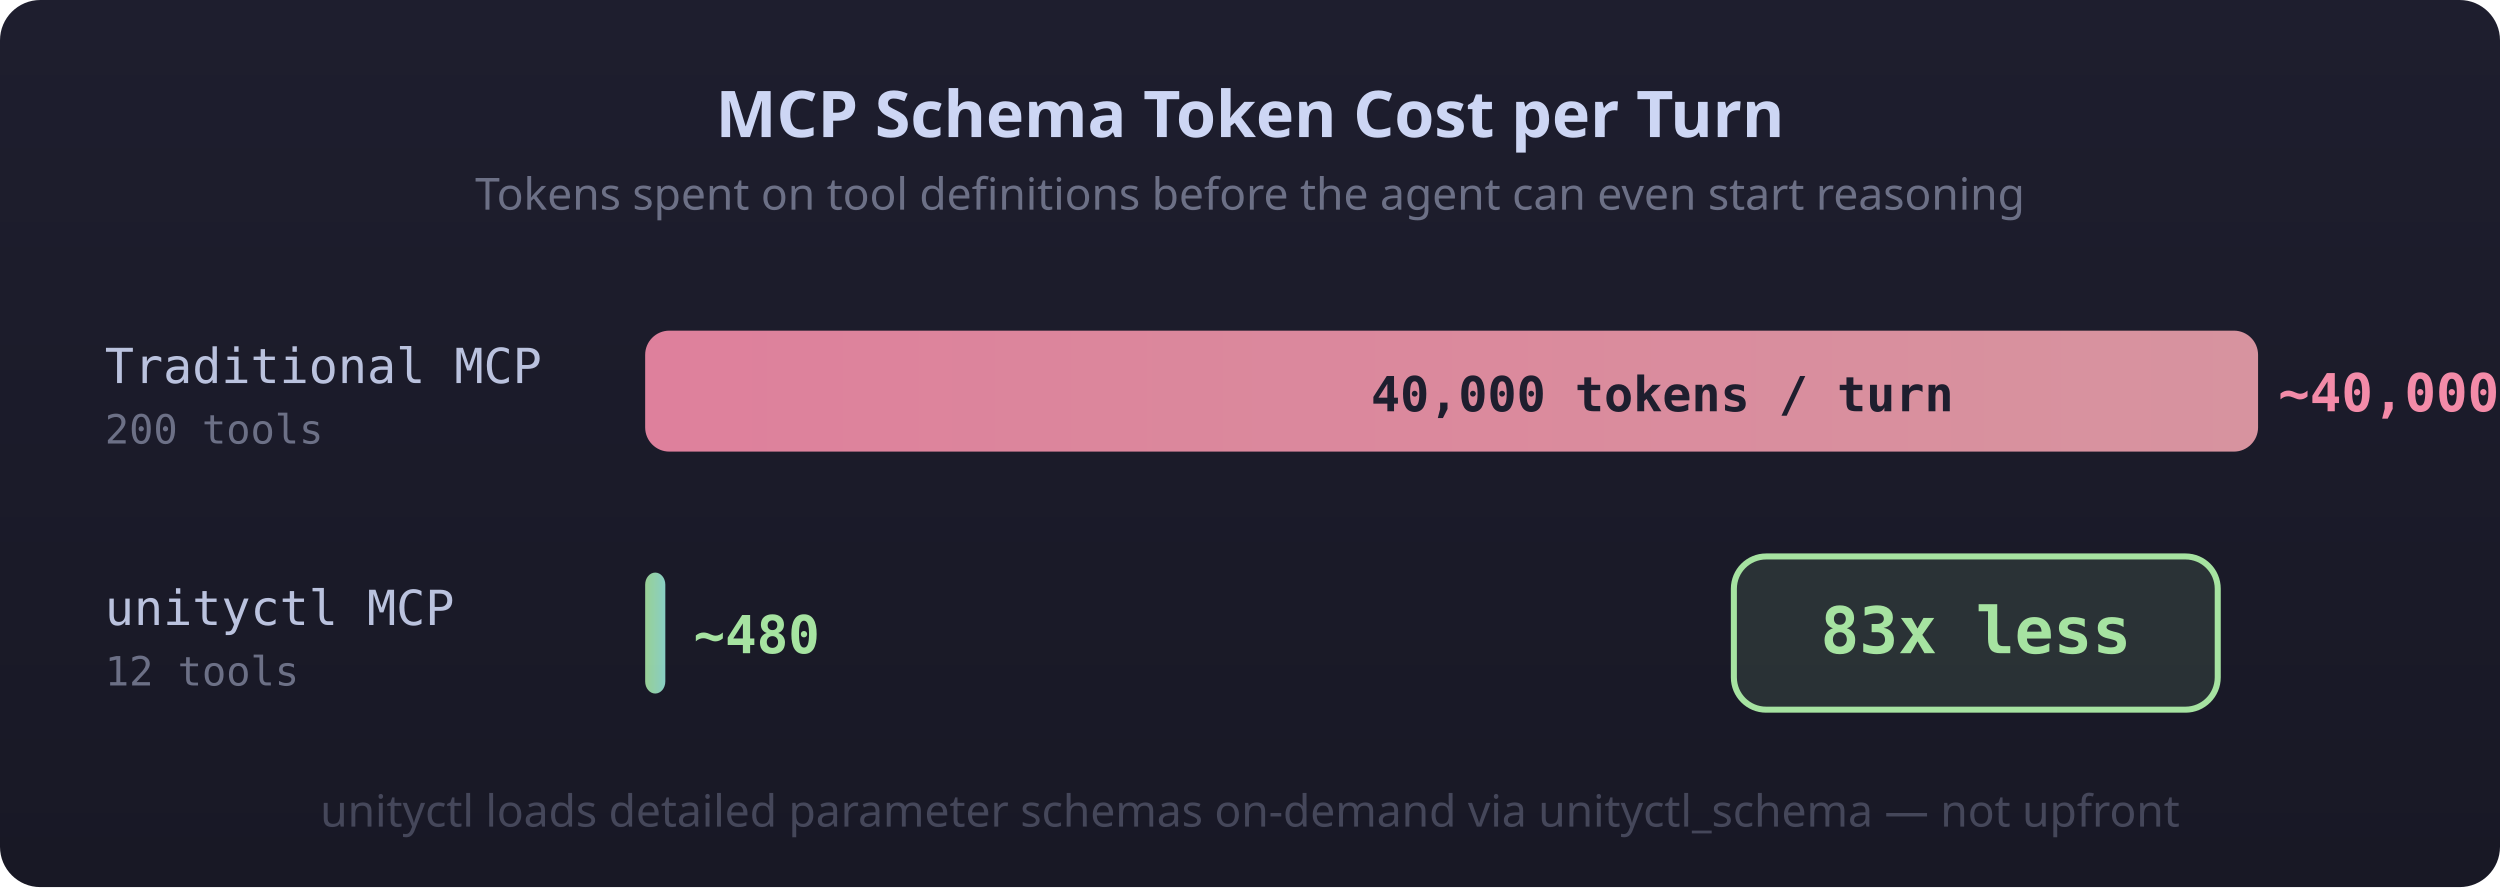
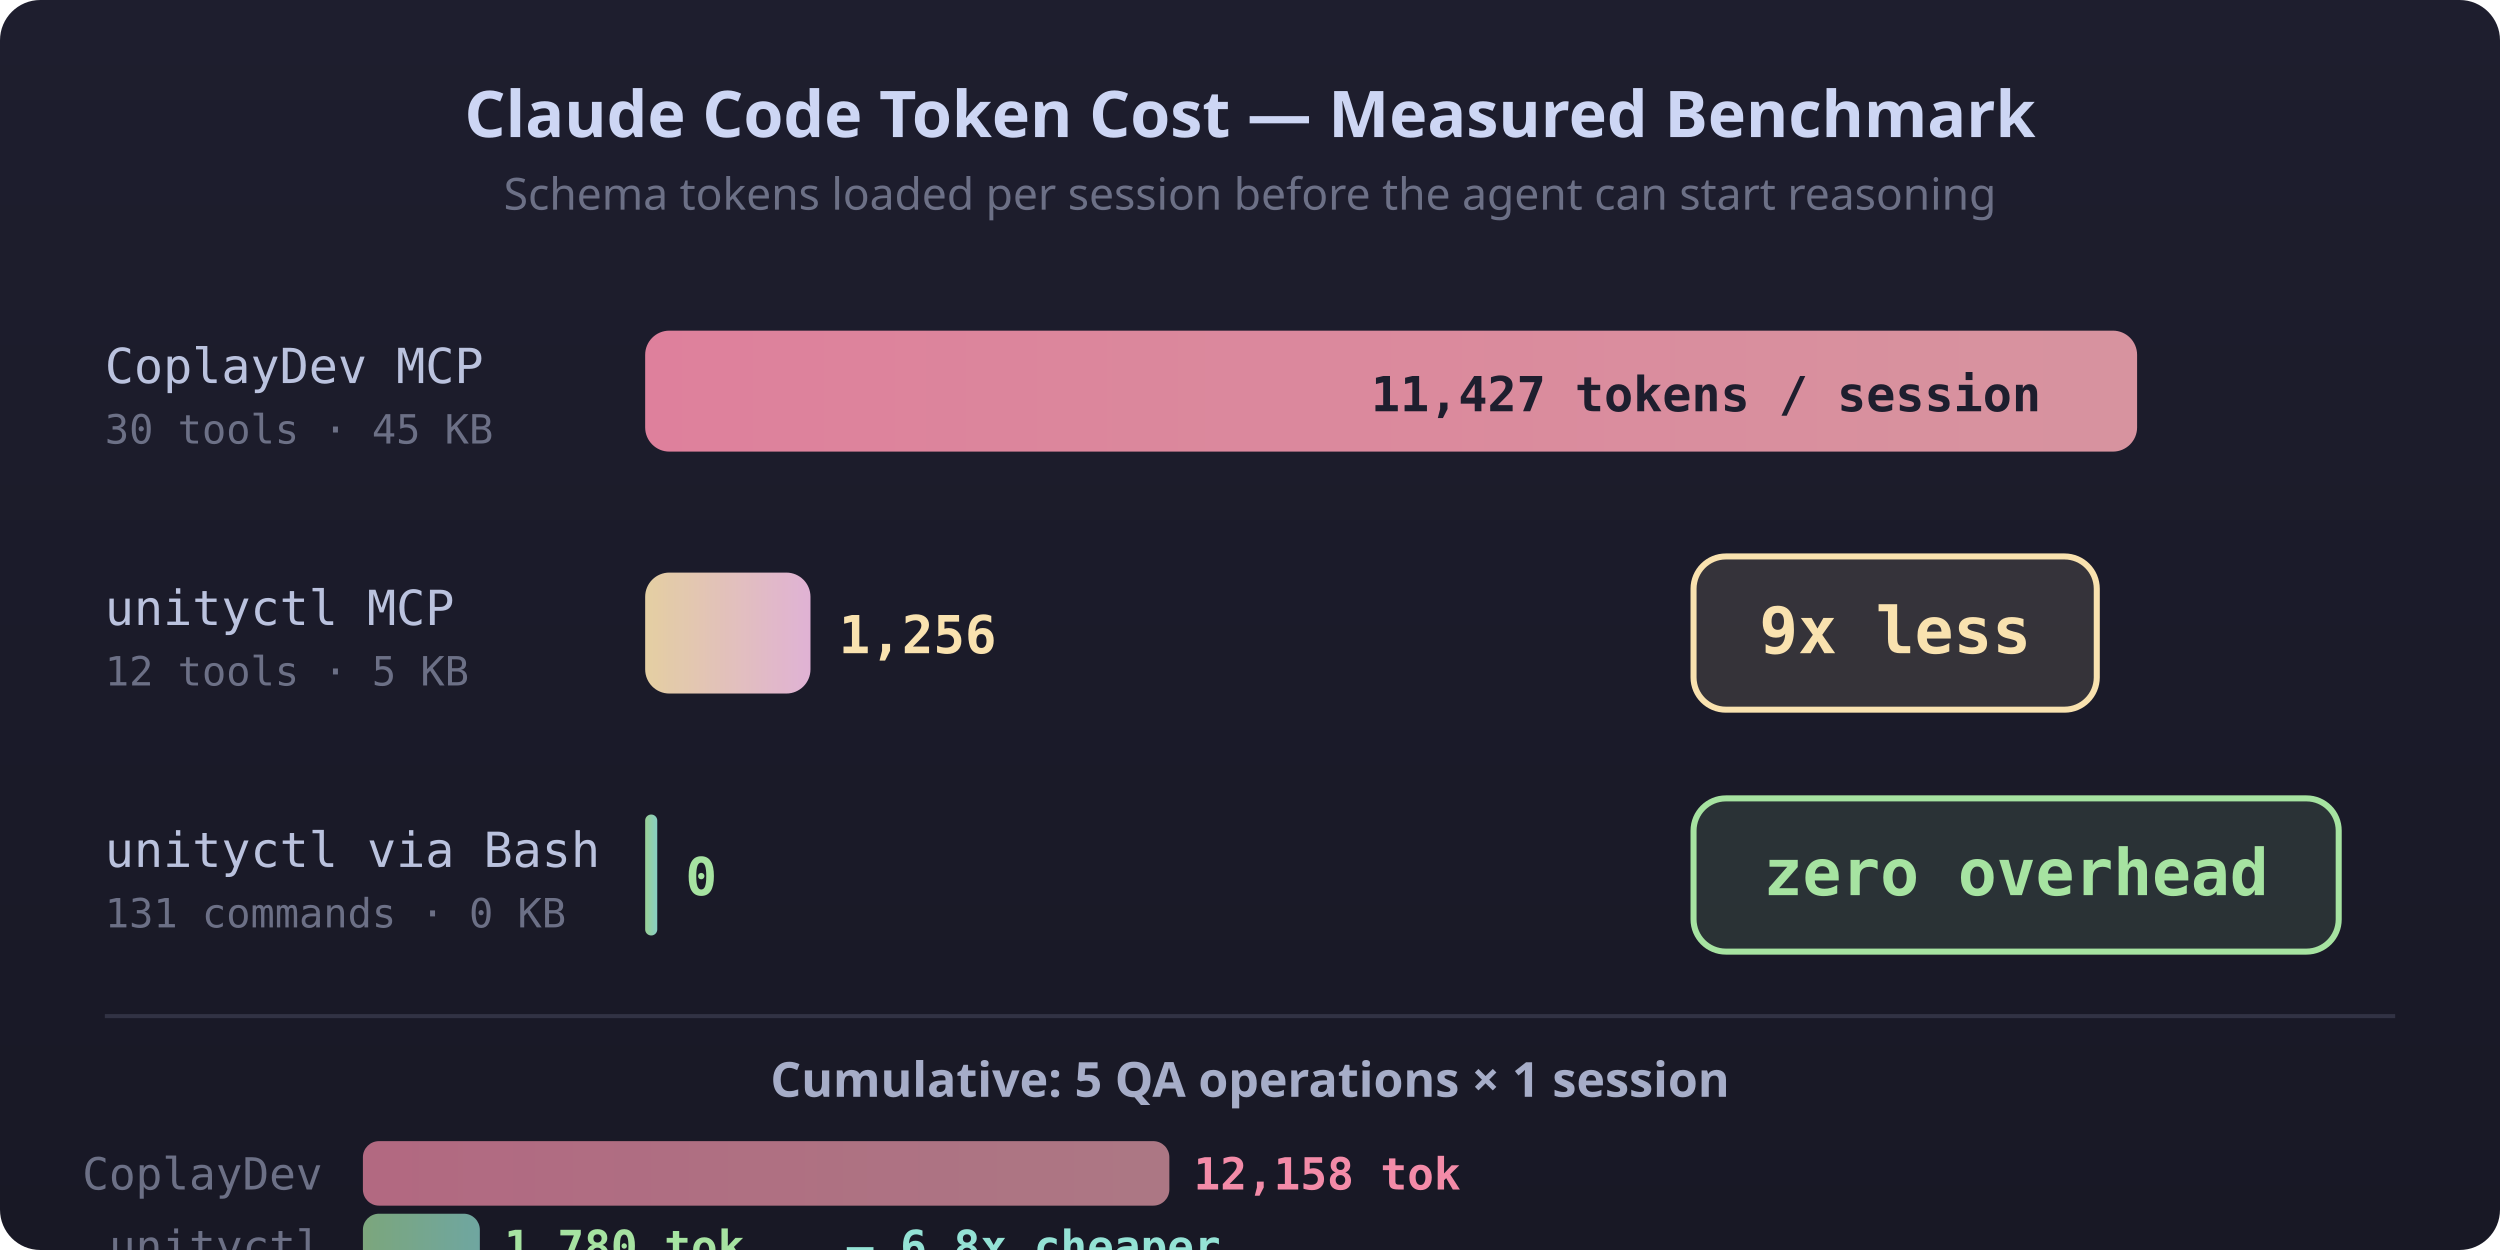
- <svg xmlns="http://www.w3.org/2000/svg" width="620" height="220">
+ <svg xmlns="http://www.w3.org/2000/svg" width="620" height="310">
  <defs>
    <linearGradient id="barRed" x1="0" y1="0" x2="1" y2="0">
      <stop offset="0%" stop-color="#f38ba8" />
      <stop offset="100%" stop-color="#eba0ac" />
+     </linearGradient>
+     <linearGradient id="barYellow" x1="0" y1="0" x2="1" y2="0">
+       <stop offset="0%" stop-color="#f9e2af" />
+       <stop offset="100%" stop-color="#f5c2e7" />
    </linearGradient>
    <linearGradient id="barGreen" x1="0" y1="0" x2="1" y2="0">
      <stop offset="0%" stop-color="#a6e3a1" />
      <stop offset="100%" stop-color="#94e2d5" />
    </linearGradient>
    <linearGradient id="bgGrad2" x1="0" y1="0" x2="0" y2="1">
      <stop offset="0%" stop-color="#1e1e2e" />
      <stop offset="100%" stop-color="#181825" />
    </linearGradient>
  </defs>
  <rect width="100%" height="100%" rx="10" fill="url(#bgGrad2)" />
-   <text x="310" y="34" text-anchor="middle" font-family="'Segoe UI', sans-serif" font-size="16" font-weight="600" fill="#cdd6f4">MCP Schema Token Cost per Turn</text>
-   <text x="310" y="52" text-anchor="middle" font-family="'Segoe UI', sans-serif" font-size="11" fill="#6c7086">Tokens spent on tool definitions before the agent can even start reasoning</text>
-   <text x="26" y="95" font-family="'Cascadia Code', monospace" font-size="12" fill="#bac2de">Traditional MCP</text>
-   <text x="26" y="110" font-family="'Cascadia Code', monospace" font-size="10" fill="#6c7086">200 tools</text>
-   <rect x="160" y="82" width="400" height="30" rx="6" fill="url(#barRed)" opacity="0.9" />
-   <text x="565" y="102" font-family="'Cascadia Code', monospace" font-size="13" font-weight="700" fill="#f38ba8">~40,000</text>
-   <text x="340" y="102" font-family="'Cascadia Code', monospace" font-size="12" font-weight="600" fill="#1e1e2e">40,000 tokens / turn</text>
+   <text x="310" y="34" text-anchor="middle" font-family="'Segoe UI', sans-serif" font-size="16" font-weight="600" fill="#cdd6f4">Claude Code Token Cost — Measured Benchmark</text>
+   <text x="310" y="52" text-anchor="middle" font-family="'Segoe UI', sans-serif" font-size="11" fill="#6c7086">Schema tokens loaded per session before the agent can start reasoning</text>
+   <text x="26" y="95" font-family="'Cascadia Code', monospace" font-size="12" fill="#bac2de">CoplayDev MCP</text>
+   <text x="26" y="110" font-family="'Cascadia Code', monospace" font-size="10" fill="#6c7086">30 tools · 45 KB</text>
+   <rect x="160" y="82" width="370" height="30" rx="6" fill="url(#barRed)" opacity="0.9" />
+   <text x="340" y="102" font-family="'Cascadia Code', monospace" font-size="12" font-weight="600" fill="#1e1e2e">11,427 tokens / session</text>
  <text x="26" y="155" font-family="'Cascadia Code', monospace" font-size="12" fill="#bac2de">unityctl MCP</text>
-   <text x="26" y="170" font-family="'Cascadia Code', monospace" font-size="10" fill="#6c7086">12 tools</text>
-   <rect x="160" y="142" width="5" height="30" rx="3" fill="url(#barGreen)" opacity="0.9" />
-   <text x="172" y="162" font-family="'Cascadia Code', monospace" font-size="13" font-weight="700" fill="#a6e3a1">~480</text>
-   <rect x="430" y="138" width="120" height="38" rx="8" fill="#a6e3a1" fill-opacity="0.12" stroke="#a6e3a1" stroke-width="1.5" />
-   <text x="490" y="162" text-anchor="middle" font-family="'Cascadia Code', monospace" font-size="16" font-weight="700" fill="#a6e3a1">83x less</text>
-   <text x="310" y="205" text-anchor="middle" font-family="'Segoe UI', sans-serif" font-size="11" fill="#45475a">unityctl loads detailed parameter schemas on-demand via unityctl_schema — not upfront</text>
+   <text x="26" y="170" font-family="'Cascadia Code', monospace" font-size="10" fill="#6c7086">12 tools · 5 KB</text>
+   <rect x="160" y="142" width="41" height="30" rx="6" fill="url(#barYellow)" opacity="0.9" />
+   <text x="208" y="162" font-family="'Cascadia Code', monospace" font-size="13" font-weight="700" fill="#f9e2af">1,256</text>
+   <text x="26" y="215" font-family="'Cascadia Code', monospace" font-size="12" fill="#bac2de">unityctl via Bash</text>
+   <text x="26" y="230" font-family="'Cascadia Code', monospace" font-size="10" fill="#6c7086">131 commands · 0 KB</text>
+   <rect x="160" y="202" width="3" height="30" rx="1.5" fill="url(#barGreen)" opacity="0.9" />
+   <text x="170" y="222" font-family="'Cascadia Code', monospace" font-size="13" font-weight="700" fill="#a6e3a1">0</text>
+   <rect x="420" y="138" width="100" height="38" rx="8" fill="#f9e2af" fill-opacity="0.12" stroke="#f9e2af" stroke-width="1.5" />
+   <text x="470" y="162" text-anchor="middle" font-family="'Cascadia Code', monospace" font-size="16" font-weight="700" fill="#f9e2af">9x less</text>
+   <rect x="420" y="198" width="160" height="38" rx="8" fill="#a6e3a1" fill-opacity="0.12" stroke="#a6e3a1" stroke-width="1.5" />
+   <text x="500" y="222" text-anchor="middle" font-family="'Cascadia Code', monospace" font-size="16" font-weight="700" fill="#a6e3a1">zero overhead</text>
+   <line x1="26" y1="252" x2="594" y2="252" stroke="#313244" stroke-width="1" />
+   <text x="310" y="272" text-anchor="middle" font-family="'Segoe UI', sans-serif" font-size="12" font-weight="600" fill="#a6adc8">Cumulative: 5 QA operations × 1 session</text>
+   <text x="80" y="295" text-anchor="end" font-family="'Cascadia Code', monospace" font-size="11" fill="#6c7086">CoplayDev</text>
+   <rect x="90" y="283" width="200" height="16" rx="4" fill="url(#barRed)" opacity="0.7" />
+   <text x="296" y="295" font-family="'Cascadia Code', monospace" font-size="11" font-weight="600" fill="#f38ba8">12,158 tok</text>
+   <text x="80" y="295" text-anchor="end" font-family="'Cascadia Code', monospace" font-size="11" fill="#6c7086" dy="18">unityctl</text>
+   <rect x="90" y="301" width="29" height="16" rx="4" fill="url(#barGreen)" opacity="0.7" />
+   <text x="125" y="313" font-family="'Cascadia Code', monospace" font-size="11" font-weight="600" fill="#a6e3a1">1,780 tok</text>
+   <text x="210" y="313" font-family="'Cascadia Code', monospace" font-size="11" font-weight="700" fill="#94e2d5">— 6.8x cheaper</text>
</svg>
